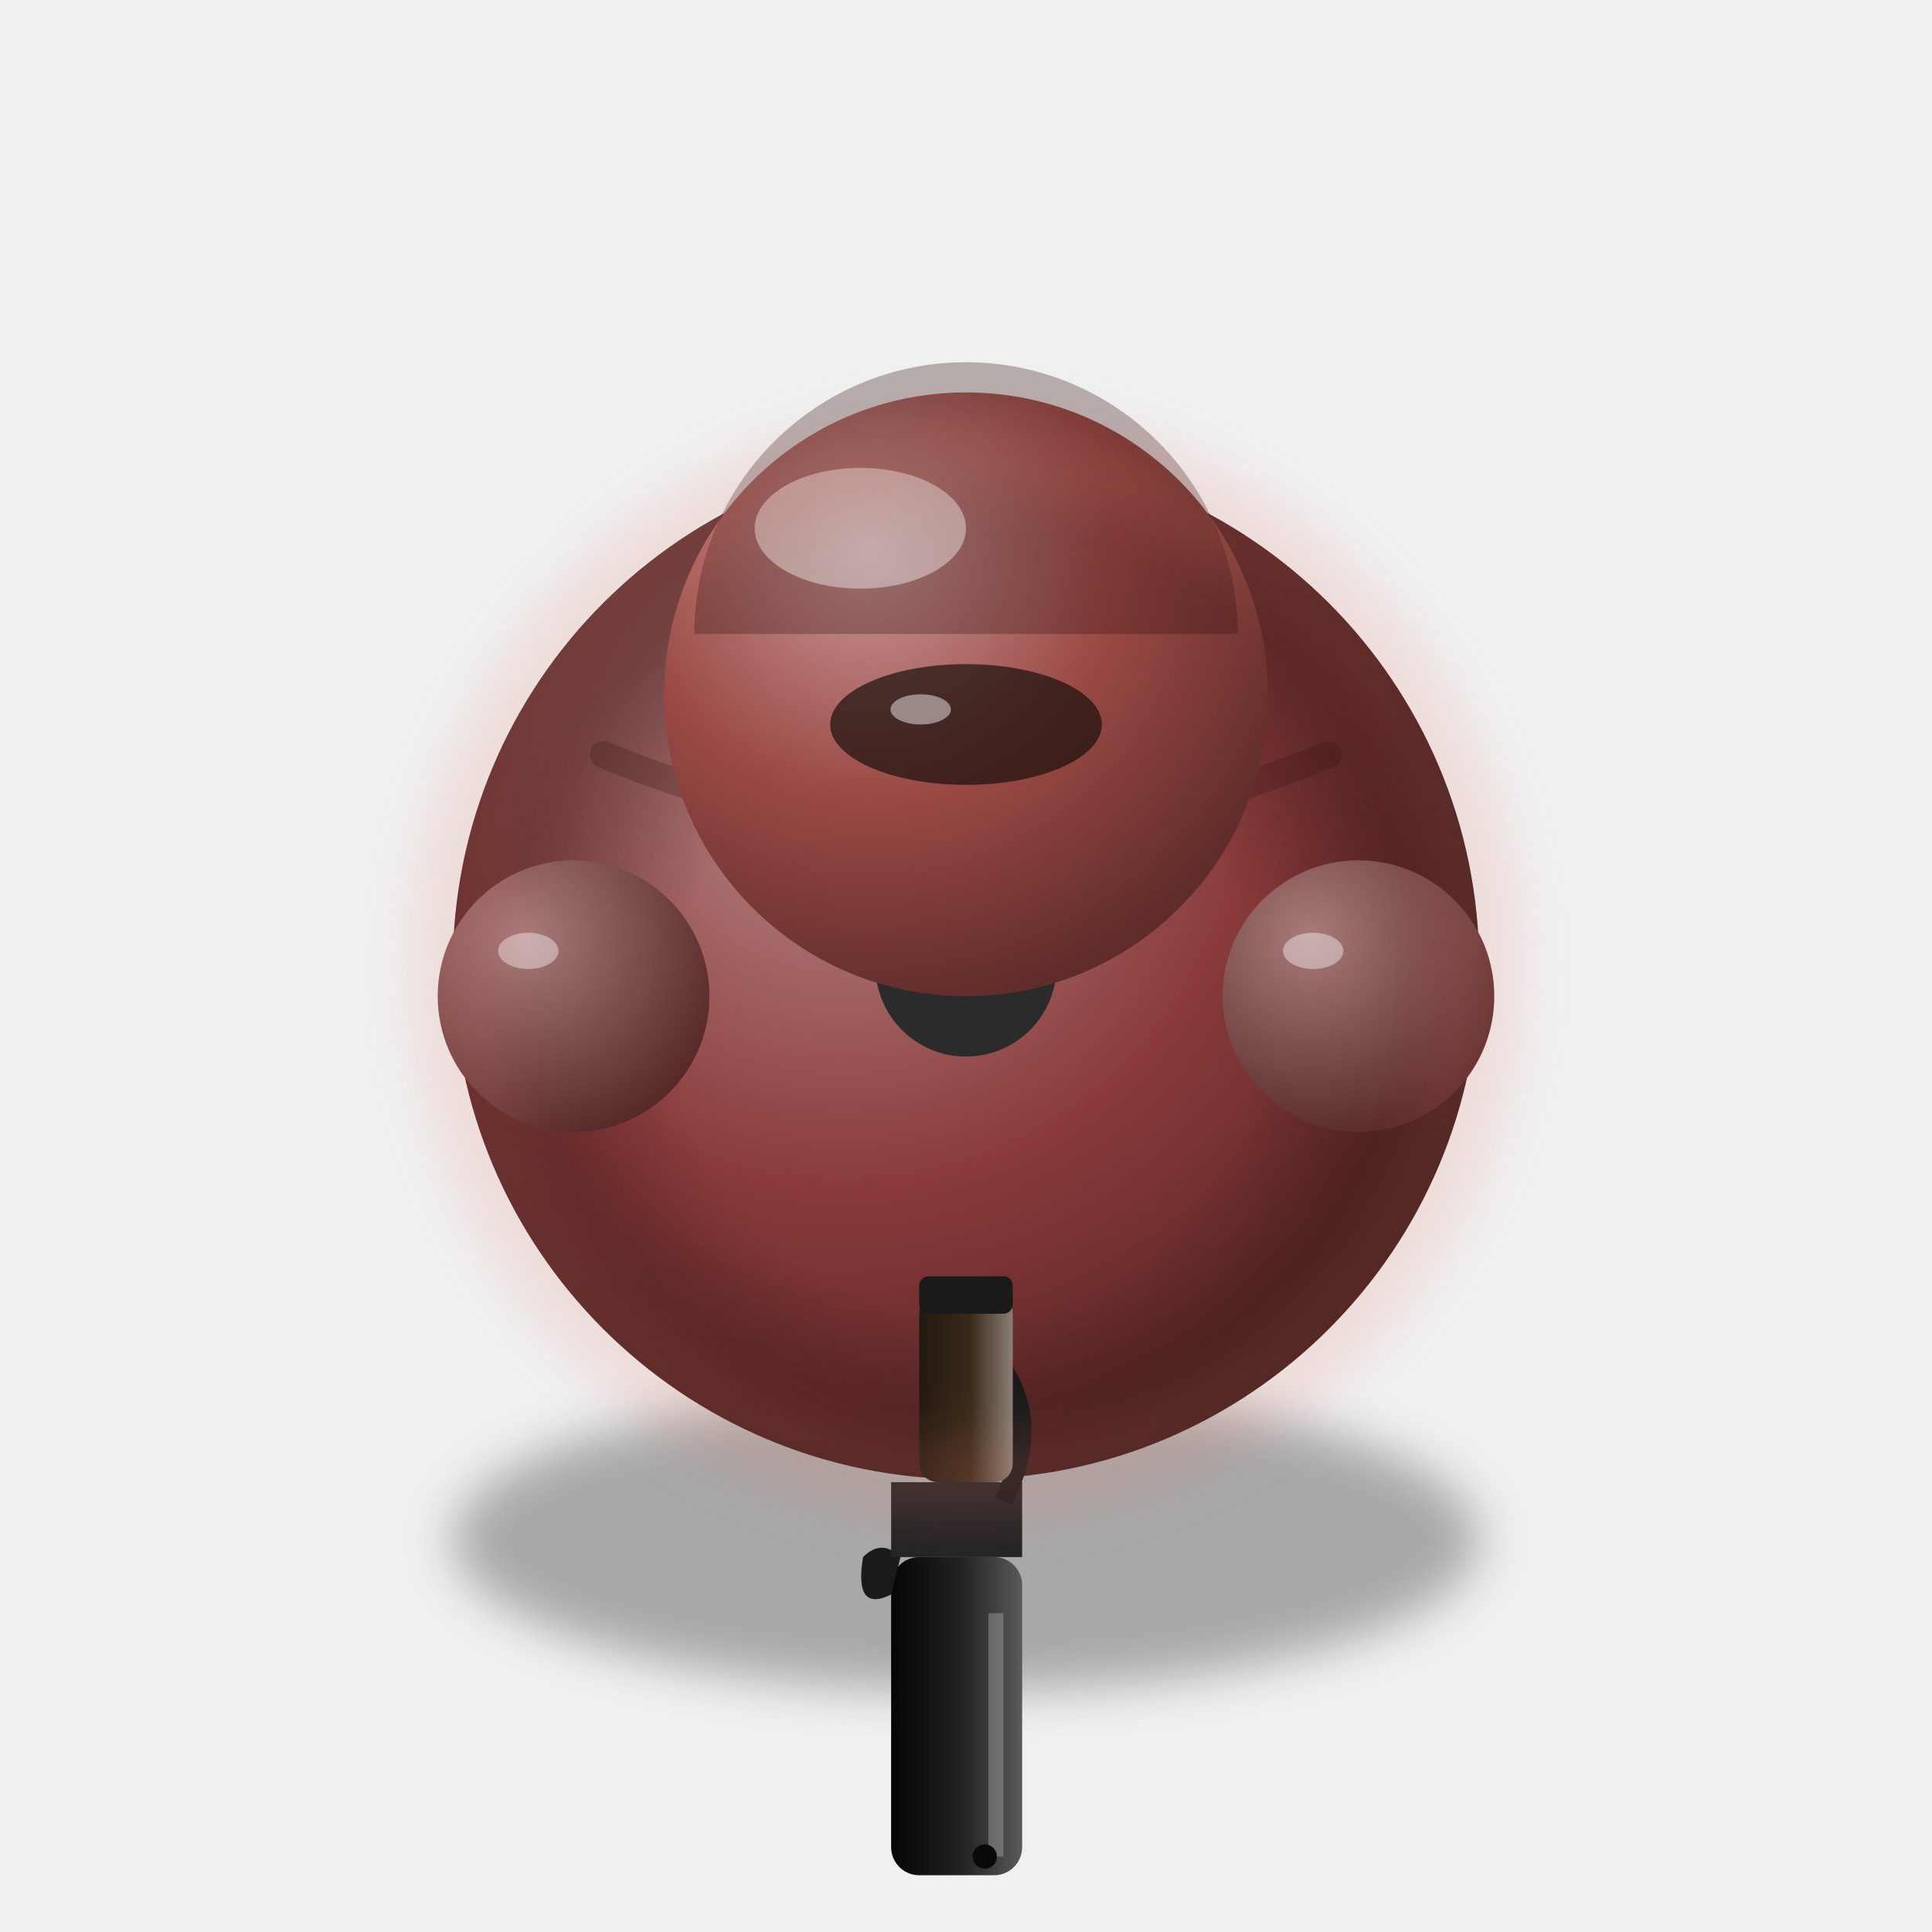
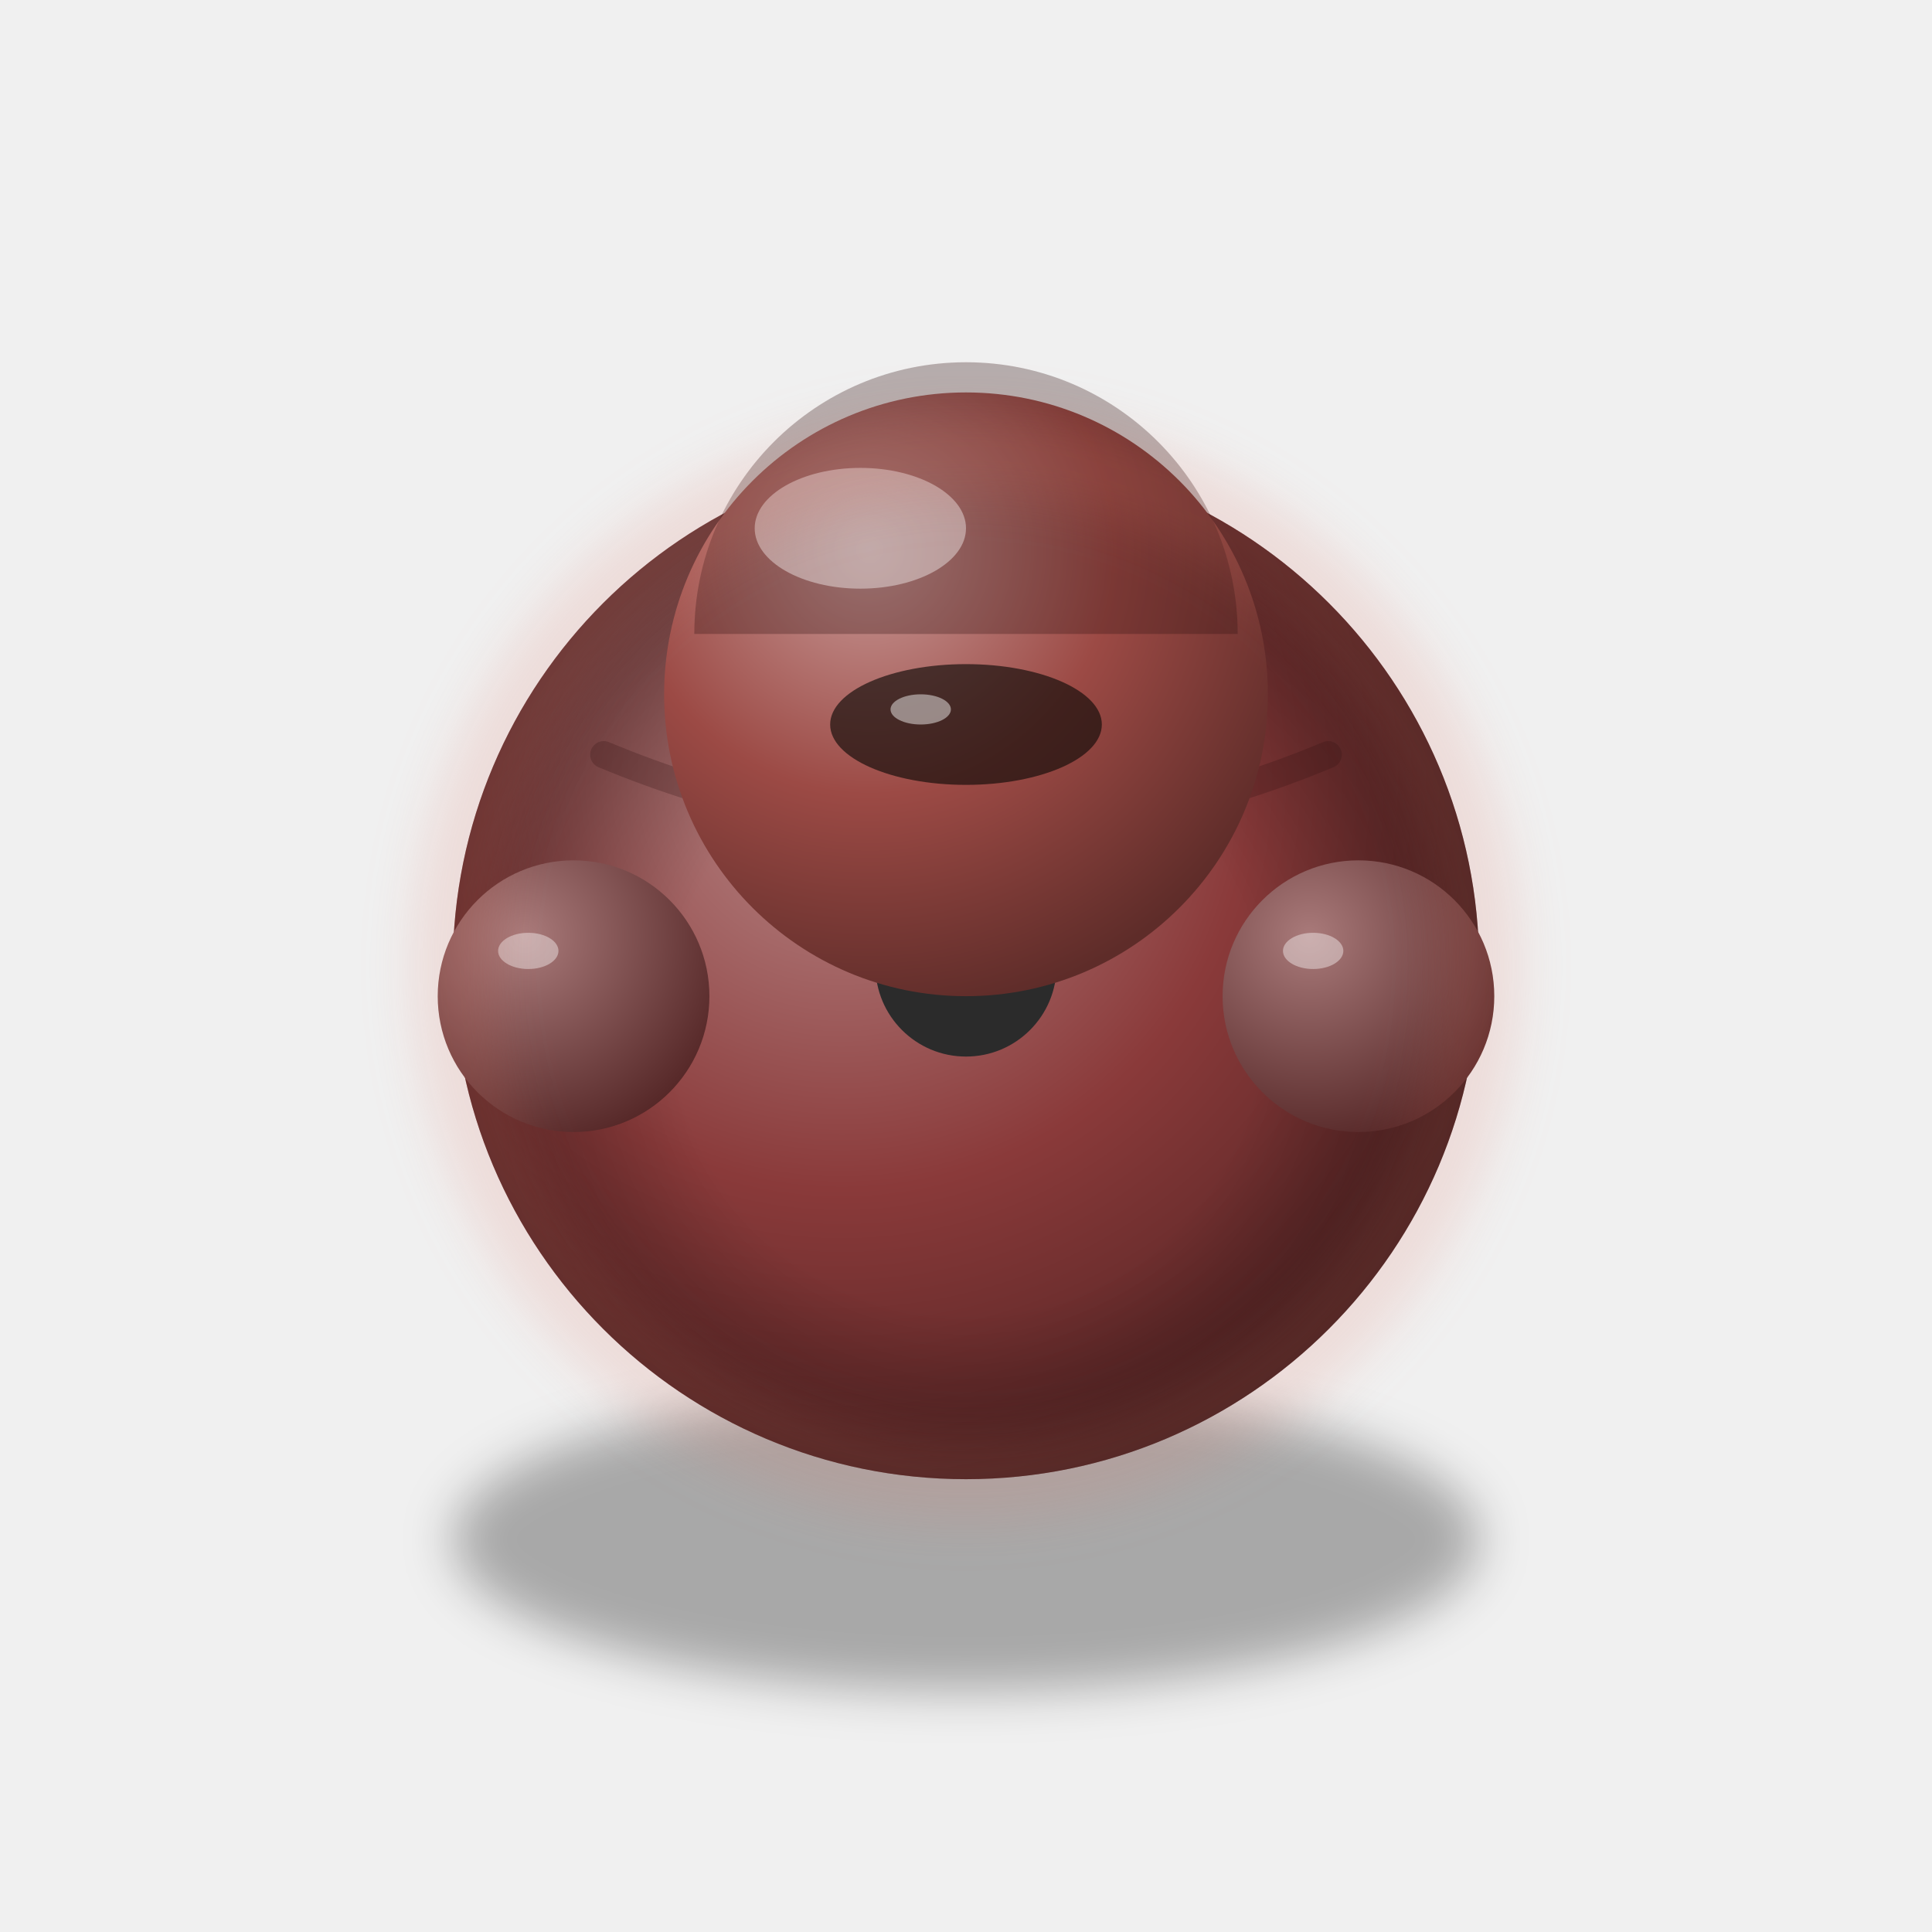
<svg xmlns="http://www.w3.org/2000/svg" viewBox="0 0 128 128">
  <defs>
    <filter id="fxBlur" x="-60%" y="-60%" width="220%" height="220%">
      <feGaussianBlur stdDeviation="1.6" />
    </filter>
    <radialGradient id="body" cx="38%" cy="32%" r="72%">
      <stop offset="0%" stop-color="#b98989" />
      <stop offset="55%" stop-color="#8a3a3a" />
      <stop offset="100%" stop-color="#502222" />
    </radialGradient>
    <radialGradient id="helmet" cx="34%" cy="26%" r="78%">
      <stop offset="0%" stop-color="#c99b99" />
      <stop offset="52%" stop-color="#9c4a45" />
      <stop offset="100%" stop-color="#5e2c29" />
    </radialGradient>
    <radialGradient id="arm" cx="32%" cy="28%" r="85%">
      <stop offset="0%" stop-color="#a97a7a" />
      <stop offset="100%" stop-color="#4f2121" />
    </radialGradient>
    <radialGradient id="pack" cx="38%" cy="30%" r="75%">
      <stop offset="0%" stop-color="#6b5555" />
      <stop offset="100%" stop-color="#291414" />
    </radialGradient>
    <linearGradient id="gun" x1="0%" y1="0%" x2="100%" y2="0%">
      <stop offset="0%" stop-color="#5a5a5a" />
      <stop offset="45%" stop-color="#232323" />
      <stop offset="100%" stop-color="#050505" />
    </linearGradient>
    <radialGradient id="ao" cx="50%" cy="55%" r="52%">
      <stop offset="55%" stop-color="#000" stop-opacity="0" />
      <stop offset="100%" stop-color="#000" stop-opacity="0.38" />
    </radialGradient>
    <linearGradient id="g_grip" x1="0%" y1="0%" x2="100%" y2="0%">
      <stop offset="0%" stop-color="#897f76" />
      <stop offset="45%" stop-color="#3a2a1a" />
      <stop offset="100%" stop-color="#231910" />
    </linearGradient>
  </defs>
  <ellipse cx="64" cy="102" rx="34" ry="10" fill="#000" opacity="0.3" filter="url(#fxBlur)" />
  <ellipse cx="64" cy="78" rx="22" ry="18" fill="url(#pack)" />
  <path d="M48 68 Q64 78 80 68" stroke="#000" stroke-width="2" opacity="0.2" fill="none" />
  <circle cx="64" cy="64" r="34" fill="url(#body)" />
  <circle cx="64" cy="64" r="34" fill="url(#ao)" />
  <path d="M40 50 Q64 60 88 50" stroke="#301010" stroke-width="1.8" fill="none" opacity="0.25" stroke-linecap="round" />
  <circle cx="64" cy="64" r="6" fill="#2b2b2b" />
  <ellipse cx="61" cy="61" rx="2" ry="1.3" fill="#fff" opacity="0.5" />
  <circle cx="64" cy="46" r="20" fill="url(#helmet)" />
  <path d="M46 42 A18 18 0 0 1 82 42" fill="#2c0f0f" opacity="0.3" />
  <ellipse cx="57" cy="35" rx="7" ry="4" fill="#fff" opacity="0.4" />
  <ellipse cx="64" cy="48" rx="9" ry="4" fill="#100a08" opacity="0.65" />
  <ellipse cx="61" cy="47" rx="2" ry="1" fill="#fff" opacity="0.45" />
-   <g transform="translate(64,92) rotate(180) scale(0.62) translate(-19,-60)">
-     <rect x="13" y="8" width="14" height="34" rx="3" fill="url(#gun)" />
-     <rect x="15" y="10" width="1.6" height="26" fill="#9a9a9a" opacity="0.5" />
-     <circle cx="17" cy="10" r="1.3" fill="#0a0a0a" />
-     <path d="M27 38 Q31 36 30 42 Q28 44 26 42 Z" fill="#1a1a1a" />
-     <rect x="13" y="42" width="14" height="8" fill="#242424" />
-     <path d="M15 48 Q11 56 15 62" stroke="#1a1a1a" stroke-width="2" fill="none" />
-     <rect x="18" y="52" width="2.4" height="6" fill="#0a0a0a" />
-     <rect x="14" y="50" width="10" height="20" rx="2" fill="url(#g_grip)" />
-     <rect x="14" y="68" width="10" height="4" rx="1" fill="#1a1a1a" />
-   </g>
  <circle cx="38" cy="66" r="9" fill="url(#arm)" />
  <circle cx="90" cy="66" r="9" fill="url(#arm)" />
  <ellipse cx="35" cy="63" rx="2" ry="1.2" fill="#fff" opacity="0.4" />
  <ellipse cx="87" cy="63" rx="2" ry="1.2" fill="#fff" opacity="0.4" />
  <circle cx="64" cy="64" r="34" fill="none" stroke="#e07a6a" stroke-width="5.5" opacity="0.17" filter="url(#fxBlur)" />
</svg>
